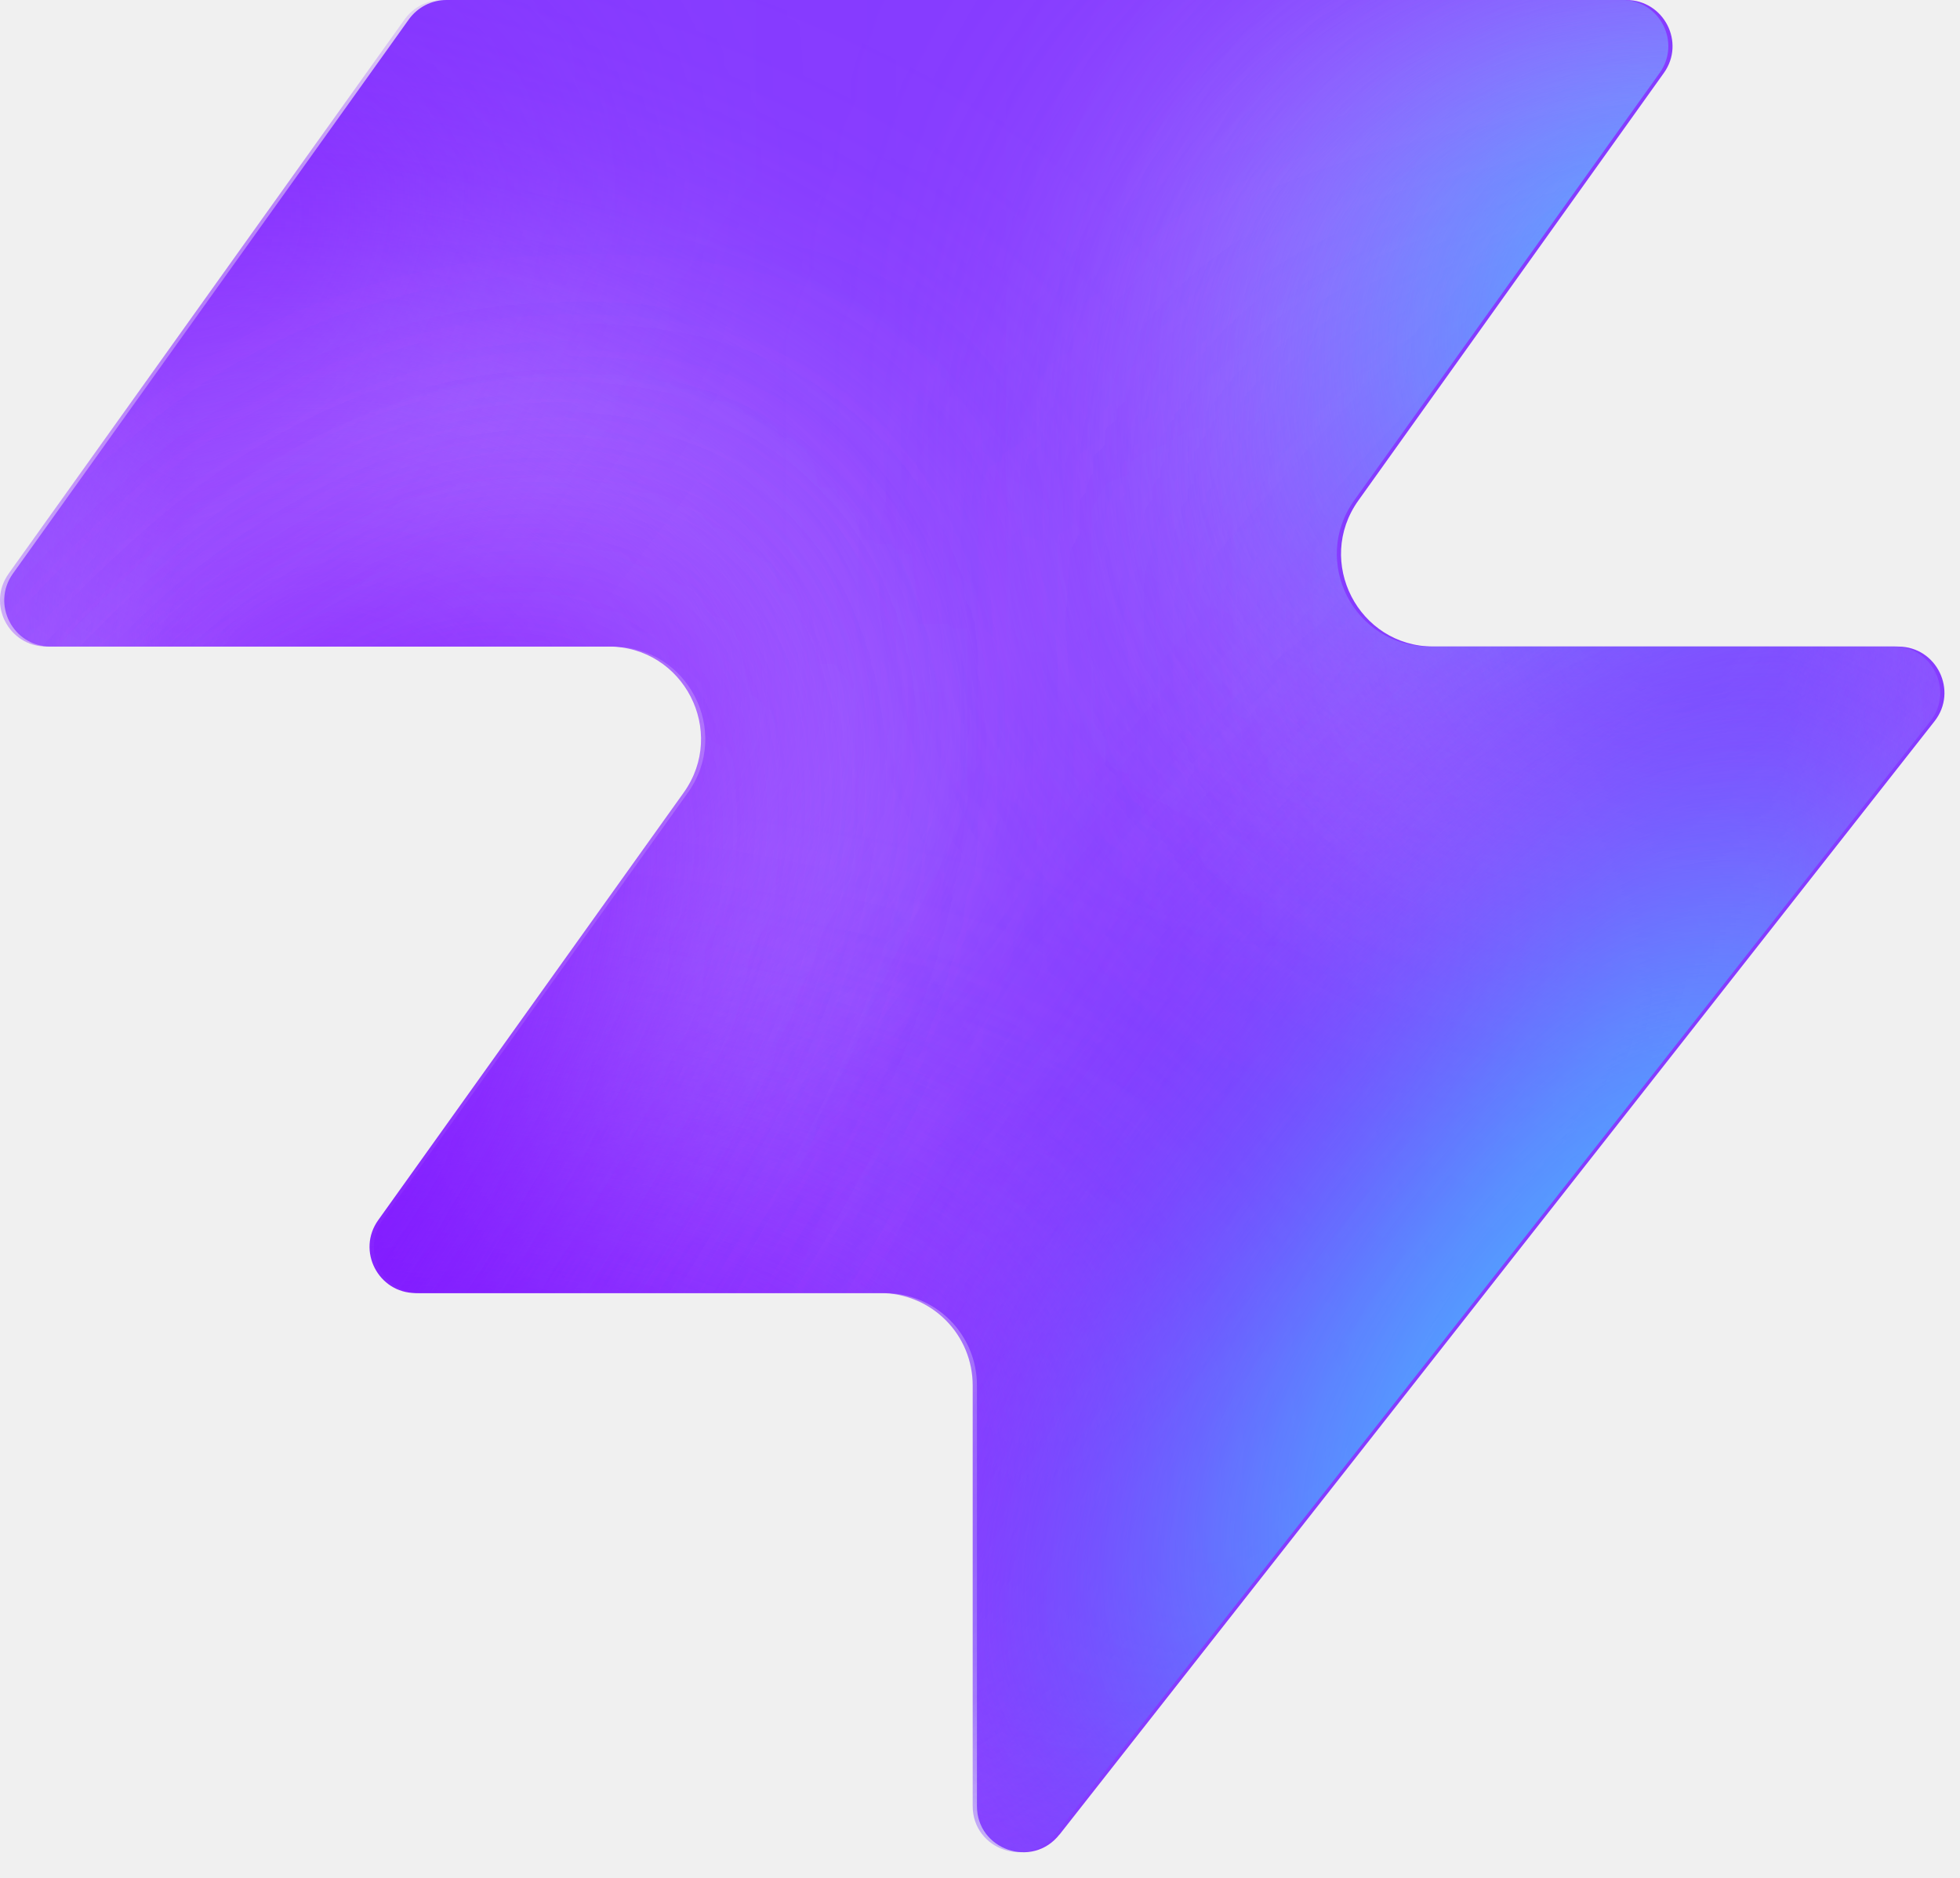
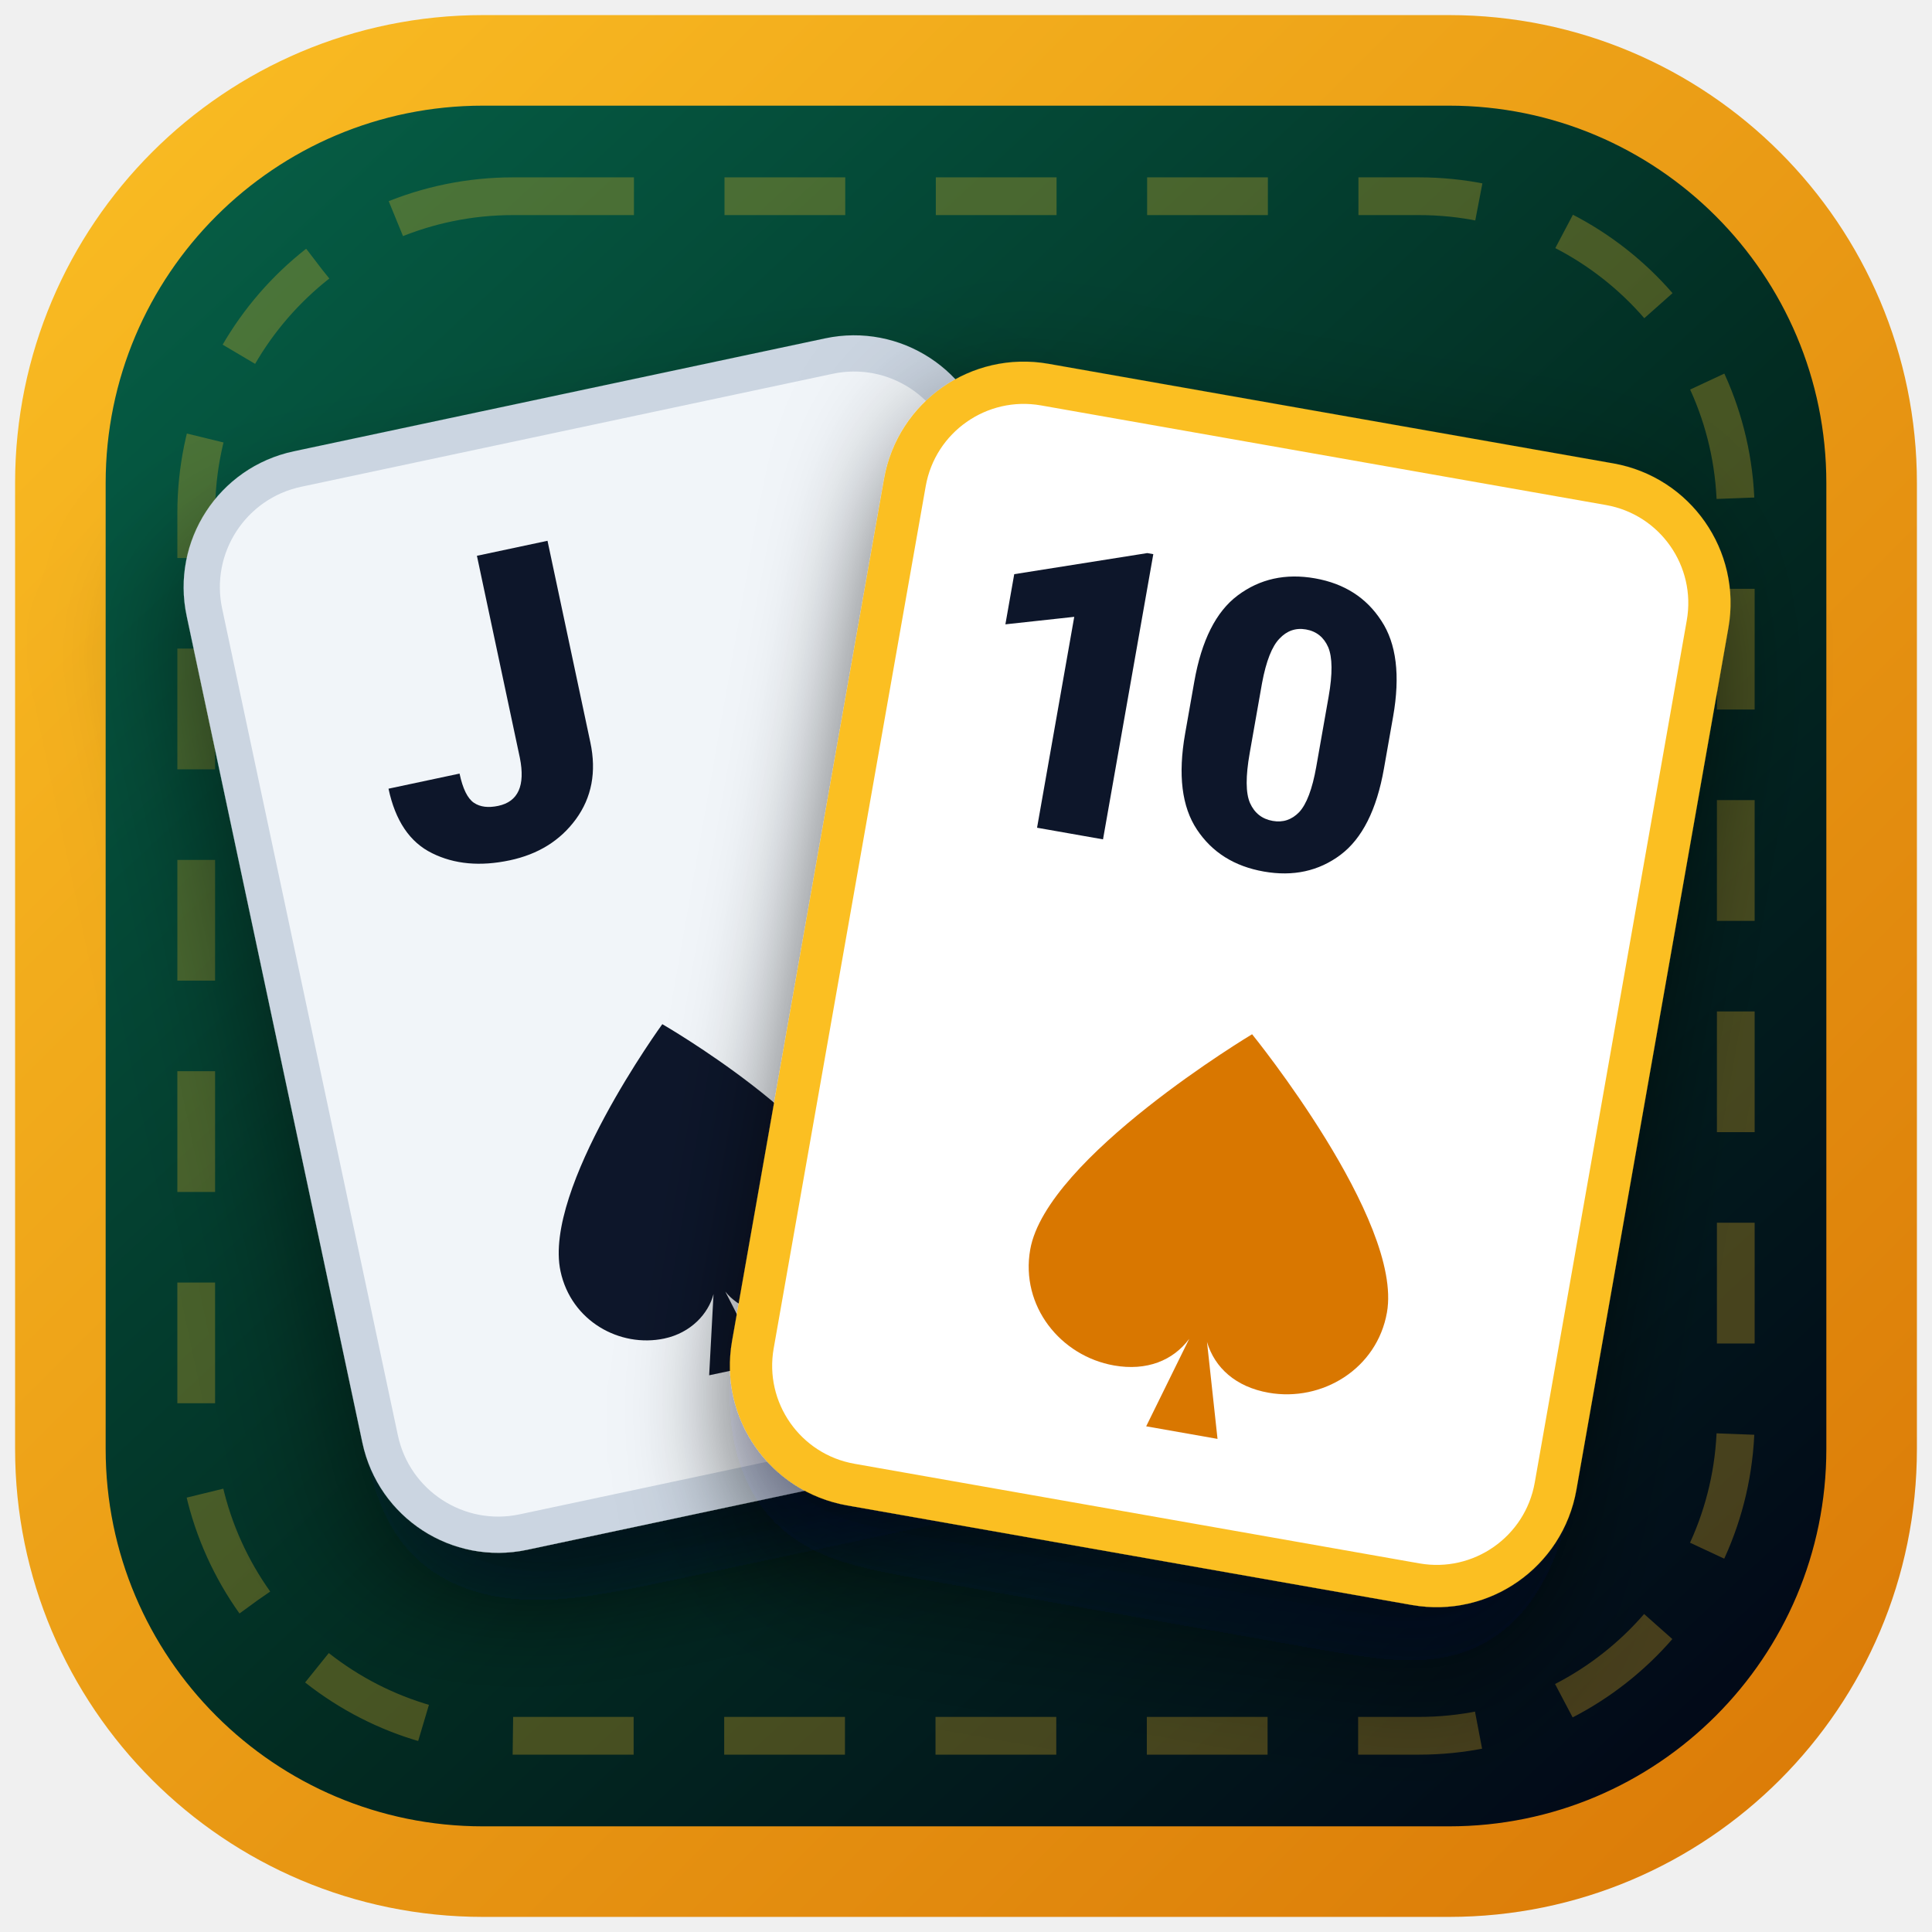
- <svg xmlns="http://www.w3.org/2000/svg" width="48" height="46" fill="none" viewBox="0 0 48 46">
-   <path fill="#863bff" d="M25.946 44.938c-.664.845-2.021.375-2.021-.698V33.937a2.26 2.26 0 0 0-2.262-2.262H10.287c-.92 0-1.456-1.04-.92-1.788l7.48-10.471c1.07-1.497 0-3.578-1.842-3.578H1.237c-.92 0-1.456-1.04-.92-1.788L10.013.474c.214-.297.556-.474.92-.474h28.894c.92 0 1.456 1.04.92 1.788l-7.48 10.471c-1.07 1.498 0 3.579 1.842 3.579h11.377c.943 0 1.473 1.088.89 1.83L25.947 44.94z" style="fill:#863bff;fill:color(display-p3 .525 .23 1);fill-opacity:1" />
-   <mask id="a" width="48" height="46" x="0" y="0" maskUnits="userSpaceOnUse" style="mask-type:alpha">
-     <path fill="#000" d="M25.842 44.938c-.664.844-2.021.375-2.021-.698V33.937a2.26 2.26 0 0 0-2.262-2.262H10.183c-.92 0-1.456-1.04-.92-1.788l7.48-10.471c1.07-1.498 0-3.579-1.842-3.579H1.133c-.92 0-1.456-1.04-.92-1.787L9.91.473c.214-.297.556-.474.92-.474h28.894c.92 0 1.456 1.04.92 1.788l-7.48 10.471c-1.07 1.498 0 3.578 1.842 3.578h11.377c.943 0 1.473 1.088.89 1.832L25.843 44.94z" style="fill:#000;fill-opacity:1" />
-   </mask>
-   <g mask="url(#a)">
-     <g filter="url(#b)">
-       <ellipse cx="5.508" cy="14.704" fill="#ede6ff" rx="5.508" ry="14.704" style="fill:#ede6ff;fill:color(display-p3 .927 .903 1);fill-opacity:1" transform="matrix(.00324 1 1 -.00324 -4.47 31.516)" />
-     </g>
-     <g filter="url(#c)">
-       <ellipse cx="10.399" cy="29.851" fill="#ede6ff" rx="10.399" ry="29.851" style="fill:#ede6ff;fill:color(display-p3 .927 .903 1);fill-opacity:1" transform="matrix(.00324 1 1 -.00324 -39.328 7.883)" />
-     </g>
-     <g filter="url(#d)">
-       <ellipse cx="5.508" cy="30.487" fill="#7e14ff" rx="5.508" ry="30.487" style="fill:#7e14ff;fill:color(display-p3 .492 .077 1);fill-opacity:1" transform="rotate(89.814 -25.913 -14.639)scale(1 -1)" />
-     </g>
-     <g filter="url(#e)">
-       <ellipse cx="5.508" cy="30.599" fill="#7e14ff" rx="5.508" ry="30.599" style="fill:#7e14ff;fill:color(display-p3 .492 .077 1);fill-opacity:1" transform="rotate(89.814 -32.644 -3.334)scale(1 -1)" />
-     </g>
-     <g filter="url(#f)">
-       <ellipse cx="5.508" cy="30.599" fill="#7e14ff" rx="5.508" ry="30.599" style="fill:#7e14ff;fill:color(display-p3 .492 .077 1);fill-opacity:1" transform="matrix(.00324 1 1 -.00324 -34.34 30.47)" />
-     </g>
-     <g filter="url(#g)">
-       <ellipse cx="14.072" cy="22.078" fill="#ede6ff" rx="14.072" ry="22.078" style="fill:#ede6ff;fill:color(display-p3 .927 .903 1);fill-opacity:1" transform="rotate(93.35 24.506 48.493)scale(-1 1)" />
-     </g>
-     <g filter="url(#h)">
-       <ellipse cx="3.47" cy="21.501" fill="#7e14ff" rx="3.47" ry="21.501" style="fill:#7e14ff;fill:color(display-p3 .492 .077 1);fill-opacity:1" transform="rotate(89.009 28.708 47.59)scale(-1 1)" />
-     </g>
-     <g filter="url(#i)">
-       <ellipse cx="3.47" cy="21.501" fill="#7e14ff" rx="3.47" ry="21.501" style="fill:#7e14ff;fill:color(display-p3 .492 .077 1);fill-opacity:1" transform="rotate(89.009 28.708 47.59)scale(-1 1)" />
-     </g>
-     <g filter="url(#j)">
-       <ellipse cx=".387" cy="8.972" fill="#7e14ff" rx="4.407" ry="29.108" style="fill:#7e14ff;fill:color(display-p3 .492 .077 1);fill-opacity:1" transform="rotate(39.51 .387 8.972)" />
-     </g>
-     <g filter="url(#k)">
-       <ellipse cx="47.523" cy="-6.092" fill="#7e14ff" rx="4.407" ry="29.108" style="fill:#7e14ff;fill:color(display-p3 .492 .077 1);fill-opacity:1" transform="rotate(37.892 47.523 -6.092)" />
-     </g>
-     <g filter="url(#l)">
-       <ellipse cx="41.412" cy="6.333" fill="#47bfff" rx="5.971" ry="9.665" style="fill:#47bfff;fill:color(display-p3 .28 .748 1);fill-opacity:1" transform="rotate(37.892 41.412 6.333)" />
-     </g>
-     <g filter="url(#m)">
-       <ellipse cx="-1.879" cy="38.332" fill="#7e14ff" rx="4.407" ry="29.108" style="fill:#7e14ff;fill:color(display-p3 .492 .077 1);fill-opacity:1" transform="rotate(37.892 -1.88 38.332)" />
-     </g>
-     <g filter="url(#n)">
-       <ellipse cx="-1.879" cy="38.332" fill="#7e14ff" rx="4.407" ry="29.108" style="fill:#7e14ff;fill:color(display-p3 .492 .077 1);fill-opacity:1" transform="rotate(37.892 -1.88 38.332)" />
-     </g>
-     <g filter="url(#o)">
-       <ellipse cx="35.651" cy="29.907" fill="#7e14ff" rx="4.407" ry="29.108" style="fill:#7e14ff;fill:color(display-p3 .492 .077 1);fill-opacity:1" transform="rotate(37.892 35.651 29.907)" />
-     </g>
-     <g filter="url(#p)">
-       <ellipse cx="38.418" cy="32.4" fill="#47bfff" rx="5.971" ry="15.297" style="fill:#47bfff;fill:color(display-p3 .28 .748 1);fill-opacity:1" transform="rotate(37.892 38.418 32.4)" />
-     </g>
-   </g>
+ <svg xmlns="http://www.w3.org/2000/svg" viewBox="0 0 64 64" fill="none">
  <defs>
-     <filter id="b" width="60.045" height="41.654" x="-19.77" y="16.149" color-interpolation-filters="sRGB" filterUnits="userSpaceOnUse">
-       <feFlood flood-opacity="0" result="BackgroundImageFix" />
-       <feBlend in="SourceGraphic" in2="BackgroundImageFix" result="shape" />
-       <feGaussianBlur result="effect1_foregroundBlur_2002_17158" stdDeviation="7.659" />
-     </filter>
-     <filter id="c" width="90.34" height="51.437" x="-54.613" y="-7.533" color-interpolation-filters="sRGB" filterUnits="userSpaceOnUse">
-       <feFlood flood-opacity="0" result="BackgroundImageFix" />
-       <feBlend in="SourceGraphic" in2="BackgroundImageFix" result="shape" />
-       <feGaussianBlur result="effect1_foregroundBlur_2002_17158" stdDeviation="7.659" />
-     </filter>
-     <filter id="d" width="79.355" height="29.4" x="-49.64" y="2.03" color-interpolation-filters="sRGB" filterUnits="userSpaceOnUse">
-       <feFlood flood-opacity="0" result="BackgroundImageFix" />
-       <feBlend in="SourceGraphic" in2="BackgroundImageFix" result="shape" />
-       <feGaussianBlur result="effect1_foregroundBlur_2002_17158" stdDeviation="4.596" />
-     </filter>
-     <filter id="e" width="79.579" height="29.4" x="-45.045" y="20.029" color-interpolation-filters="sRGB" filterUnits="userSpaceOnUse">
-       <feFlood flood-opacity="0" result="BackgroundImageFix" />
-       <feBlend in="SourceGraphic" in2="BackgroundImageFix" result="shape" />
-       <feGaussianBlur result="effect1_foregroundBlur_2002_17158" stdDeviation="4.596" />
-     </filter>
-     <filter id="f" width="79.579" height="29.4" x="-43.513" y="21.178" color-interpolation-filters="sRGB" filterUnits="userSpaceOnUse">
-       <feFlood flood-opacity="0" result="BackgroundImageFix" />
-       <feBlend in="SourceGraphic" in2="BackgroundImageFix" result="shape" />
-       <feGaussianBlur result="effect1_foregroundBlur_2002_17158" stdDeviation="4.596" />
-     </filter>
-     <filter id="g" width="74.749" height="58.852" x="15.756" y="-17.901" color-interpolation-filters="sRGB" filterUnits="userSpaceOnUse">
-       <feFlood flood-opacity="0" result="BackgroundImageFix" />
-       <feBlend in="SourceGraphic" in2="BackgroundImageFix" result="shape" />
-       <feGaussianBlur result="effect1_foregroundBlur_2002_17158" stdDeviation="7.659" />
-     </filter>
-     <filter id="h" width="61.377" height="25.362" x="23.548" y="2.284" color-interpolation-filters="sRGB" filterUnits="userSpaceOnUse">
-       <feFlood flood-opacity="0" result="BackgroundImageFix" />
-       <feBlend in="SourceGraphic" in2="BackgroundImageFix" result="shape" />
-       <feGaussianBlur result="effect1_foregroundBlur_2002_17158" stdDeviation="4.596" />
-     </filter>
-     <filter id="i" width="61.377" height="25.362" x="23.548" y="2.284" color-interpolation-filters="sRGB" filterUnits="userSpaceOnUse">
-       <feFlood flood-opacity="0" result="BackgroundImageFix" />
-       <feBlend in="SourceGraphic" in2="BackgroundImageFix" result="shape" />
-       <feGaussianBlur result="effect1_foregroundBlur_2002_17158" stdDeviation="4.596" />
-     </filter>
-     <filter id="j" width="56.045" height="63.649" x="-27.636" y="-22.853" color-interpolation-filters="sRGB" filterUnits="userSpaceOnUse">
-       <feFlood flood-opacity="0" result="BackgroundImageFix" />
-       <feBlend in="SourceGraphic" in2="BackgroundImageFix" result="shape" />
-       <feGaussianBlur result="effect1_foregroundBlur_2002_17158" stdDeviation="4.596" />
-     </filter>
-     <filter id="k" width="54.814" height="64.646" x="20.116" y="-38.415" color-interpolation-filters="sRGB" filterUnits="userSpaceOnUse">
-       <feFlood flood-opacity="0" result="BackgroundImageFix" />
-       <feBlend in="SourceGraphic" in2="BackgroundImageFix" result="shape" />
-       <feGaussianBlur result="effect1_foregroundBlur_2002_17158" stdDeviation="4.596" />
-     </filter>
-     <filter id="l" width="33.541" height="35.313" x="24.641" y="-11.323" color-interpolation-filters="sRGB" filterUnits="userSpaceOnUse">
-       <feFlood flood-opacity="0" result="BackgroundImageFix" />
-       <feBlend in="SourceGraphic" in2="BackgroundImageFix" result="shape" />
-       <feGaussianBlur result="effect1_foregroundBlur_2002_17158" stdDeviation="4.596" />
-     </filter>
-     <filter id="m" width="54.814" height="64.646" x="-29.286" y="6.009" color-interpolation-filters="sRGB" filterUnits="userSpaceOnUse">
-       <feFlood flood-opacity="0" result="BackgroundImageFix" />
-       <feBlend in="SourceGraphic" in2="BackgroundImageFix" result="shape" />
-       <feGaussianBlur result="effect1_foregroundBlur_2002_17158" stdDeviation="4.596" />
-     </filter>
-     <filter id="n" width="54.814" height="64.646" x="-29.286" y="6.009" color-interpolation-filters="sRGB" filterUnits="userSpaceOnUse">
-       <feFlood flood-opacity="0" result="BackgroundImageFix" />
-       <feBlend in="SourceGraphic" in2="BackgroundImageFix" result="shape" />
-       <feGaussianBlur result="effect1_foregroundBlur_2002_17158" stdDeviation="4.596" />
-     </filter>
-     <filter id="o" width="54.814" height="64.646" x="8.244" y="-2.416" color-interpolation-filters="sRGB" filterUnits="userSpaceOnUse">
-       <feFlood flood-opacity="0" result="BackgroundImageFix" />
-       <feBlend in="SourceGraphic" in2="BackgroundImageFix" result="shape" />
-       <feGaussianBlur result="effect1_foregroundBlur_2002_17158" stdDeviation="4.596" />
-     </filter>
-     <filter id="p" width="39.409" height="43.623" x="18.713" y="10.588" color-interpolation-filters="sRGB" filterUnits="userSpaceOnUse">
-       <feFlood flood-opacity="0" result="BackgroundImageFix" />
-       <feBlend in="SourceGraphic" in2="BackgroundImageFix" result="shape" />
-       <feGaussianBlur result="effect1_foregroundBlur_2002_17158" stdDeviation="4.596" />
+     <linearGradient id="feltBg" x1="6" y1="4" x2="58" y2="60" gradientUnits="userSpaceOnUse">
+       <stop offset="0%" stop-color="#065f46" />
+       <stop offset="55%" stop-color="#022c22" />
+       <stop offset="100%" stop-color="#020617" />
+     </linearGradient>
+     <linearGradient id="goldTrim" x1="0" y1="0" x2="64" y2="64" gradientUnits="userSpaceOnUse">
+       <stop offset="0%" stop-color="#fbbf24" />
+       <stop offset="100%" stop-color="#d97706" />
+     </linearGradient>
+     <filter id="cardShadow" x="-15%" y="-15%" width="140%" height="140%">
+       <feDropShadow dx="0" dy="2" stdDeviation="2" flood-color="#020617" flood-opacity="0.55" />
    </filter>
  </defs>
+   <rect x="2" y="2" width="60" height="60" rx="14" fill="url(#feltBg)" stroke="url(#goldTrim)" stroke-width="3" />
+   <rect x="6.5" y="6.5" width="51" height="51" rx="10.5" stroke="#fbbf24" stroke-opacity="0.28" stroke-width="1.25" stroke-dasharray="4 3" />
+   <g transform="rotate(-12 24 34)" filter="url(#cardShadow)">
+     <rect x="10" y="13" width="26" height="36" rx="4" fill="#f1f5f9" stroke="#cbd5e1" stroke-width="1.2" />
+     <text x="14.5" y="27" font-family="system-ui, -apple-system, 'Segoe UI', Roboto, Helvetica, Arial, sans-serif" font-size="14" font-weight="900" fill="#0f172a">J</text>
+     <path d="M22 33.5 C22 33.5 17 38 17 40.8 C17 42.5 18.4 43.7 19.9 43.7 C20.8 43.7 21.5 43.2 21.8 42.6 L21.1 45.2 H22.9 L22.2 42.6 C22.5 43.2 23.2 43.7 24.1 43.7 C25.6 43.7 27 42.5 27 40.8 C27 38 22 33.5 22 33.5 Z" fill="#0f172a" />
+   </g>
+   <g transform="rotate(10 40 34)" filter="url(#cardShadow)">
+     <rect x="27" y="14" width="27" height="37" rx="4" fill="#ffffff" stroke="#fbbf24" stroke-width="1.4" />
+     <text x="30" y="28.5" font-family="system-ui, -apple-system, 'Segoe UI', Roboto, Helvetica, Arial, sans-serif" font-size="13.5" font-weight="900" letter-spacing="-0.8" fill="#0f172a">10</text>
+     <path d="M41.5 34 C41.5 34 35.5 39.2 35.5 42.3 C35.5 44.2 37.1 45.6 38.9 45.6 C40 45.6 40.8 45.1 41.2 44.3 L40.3 47.4 H42.7 L41.8 44.3 C42.2 45.1 43 45.6 44.1 45.6 C45.9 45.6 47.5 44.2 47.5 42.3 C47.5 39.2 41.5 34 41.5 34 Z" fill="#d97706" />
+   </g>
</svg>
